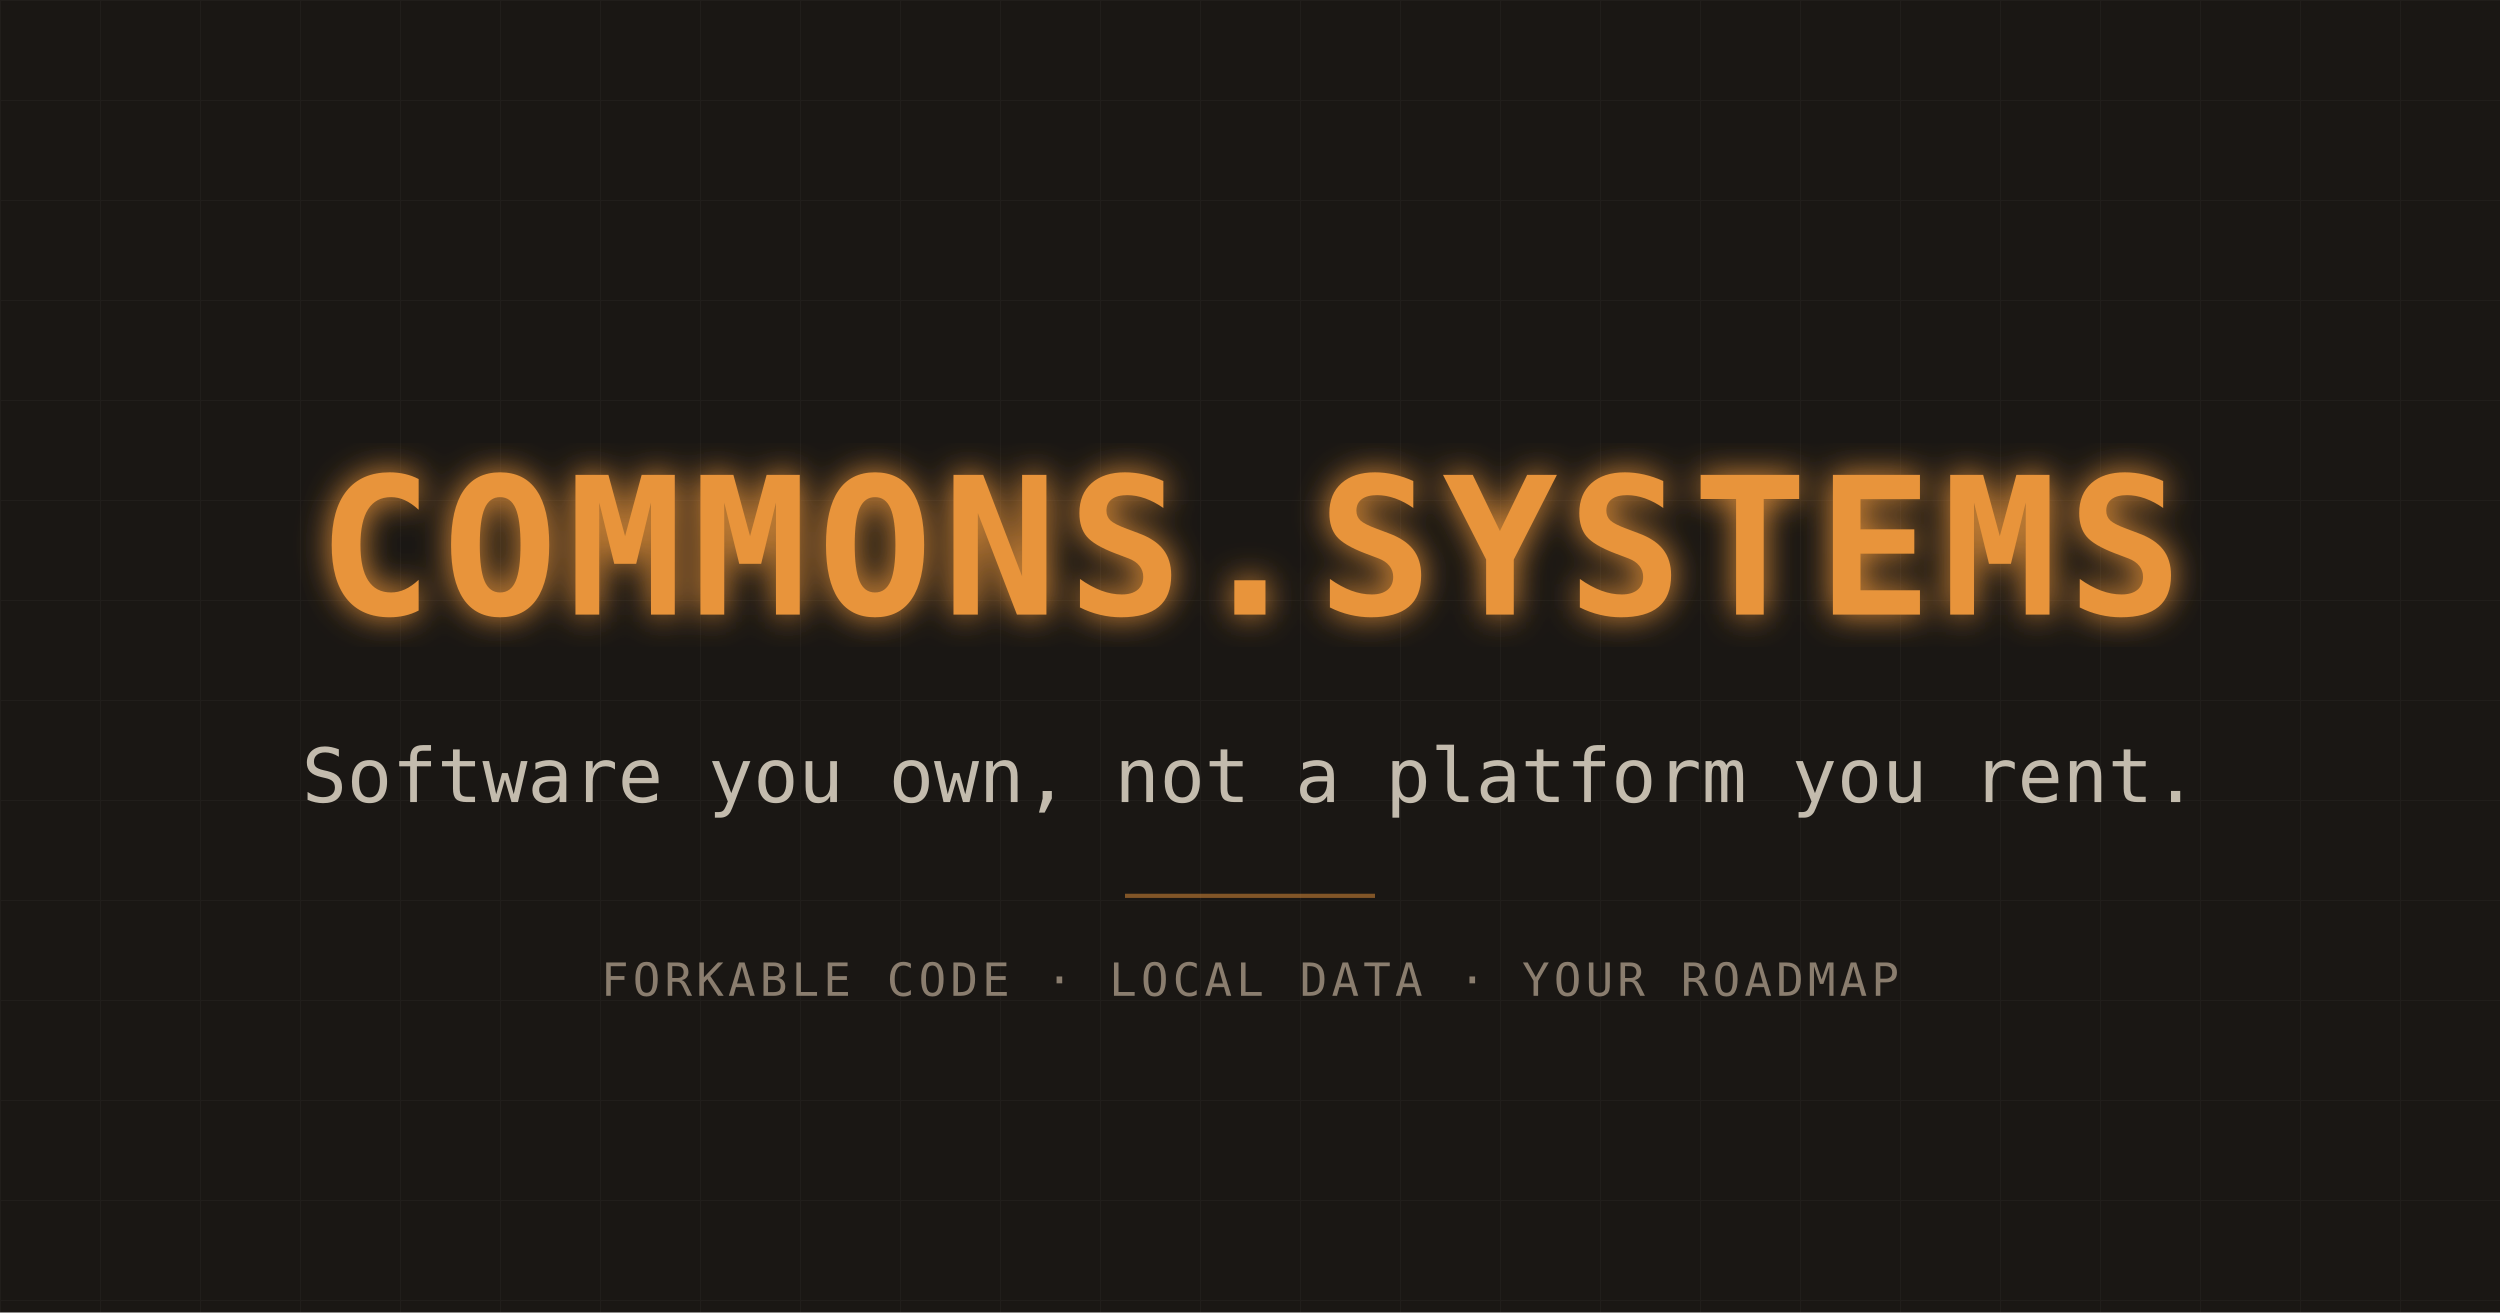
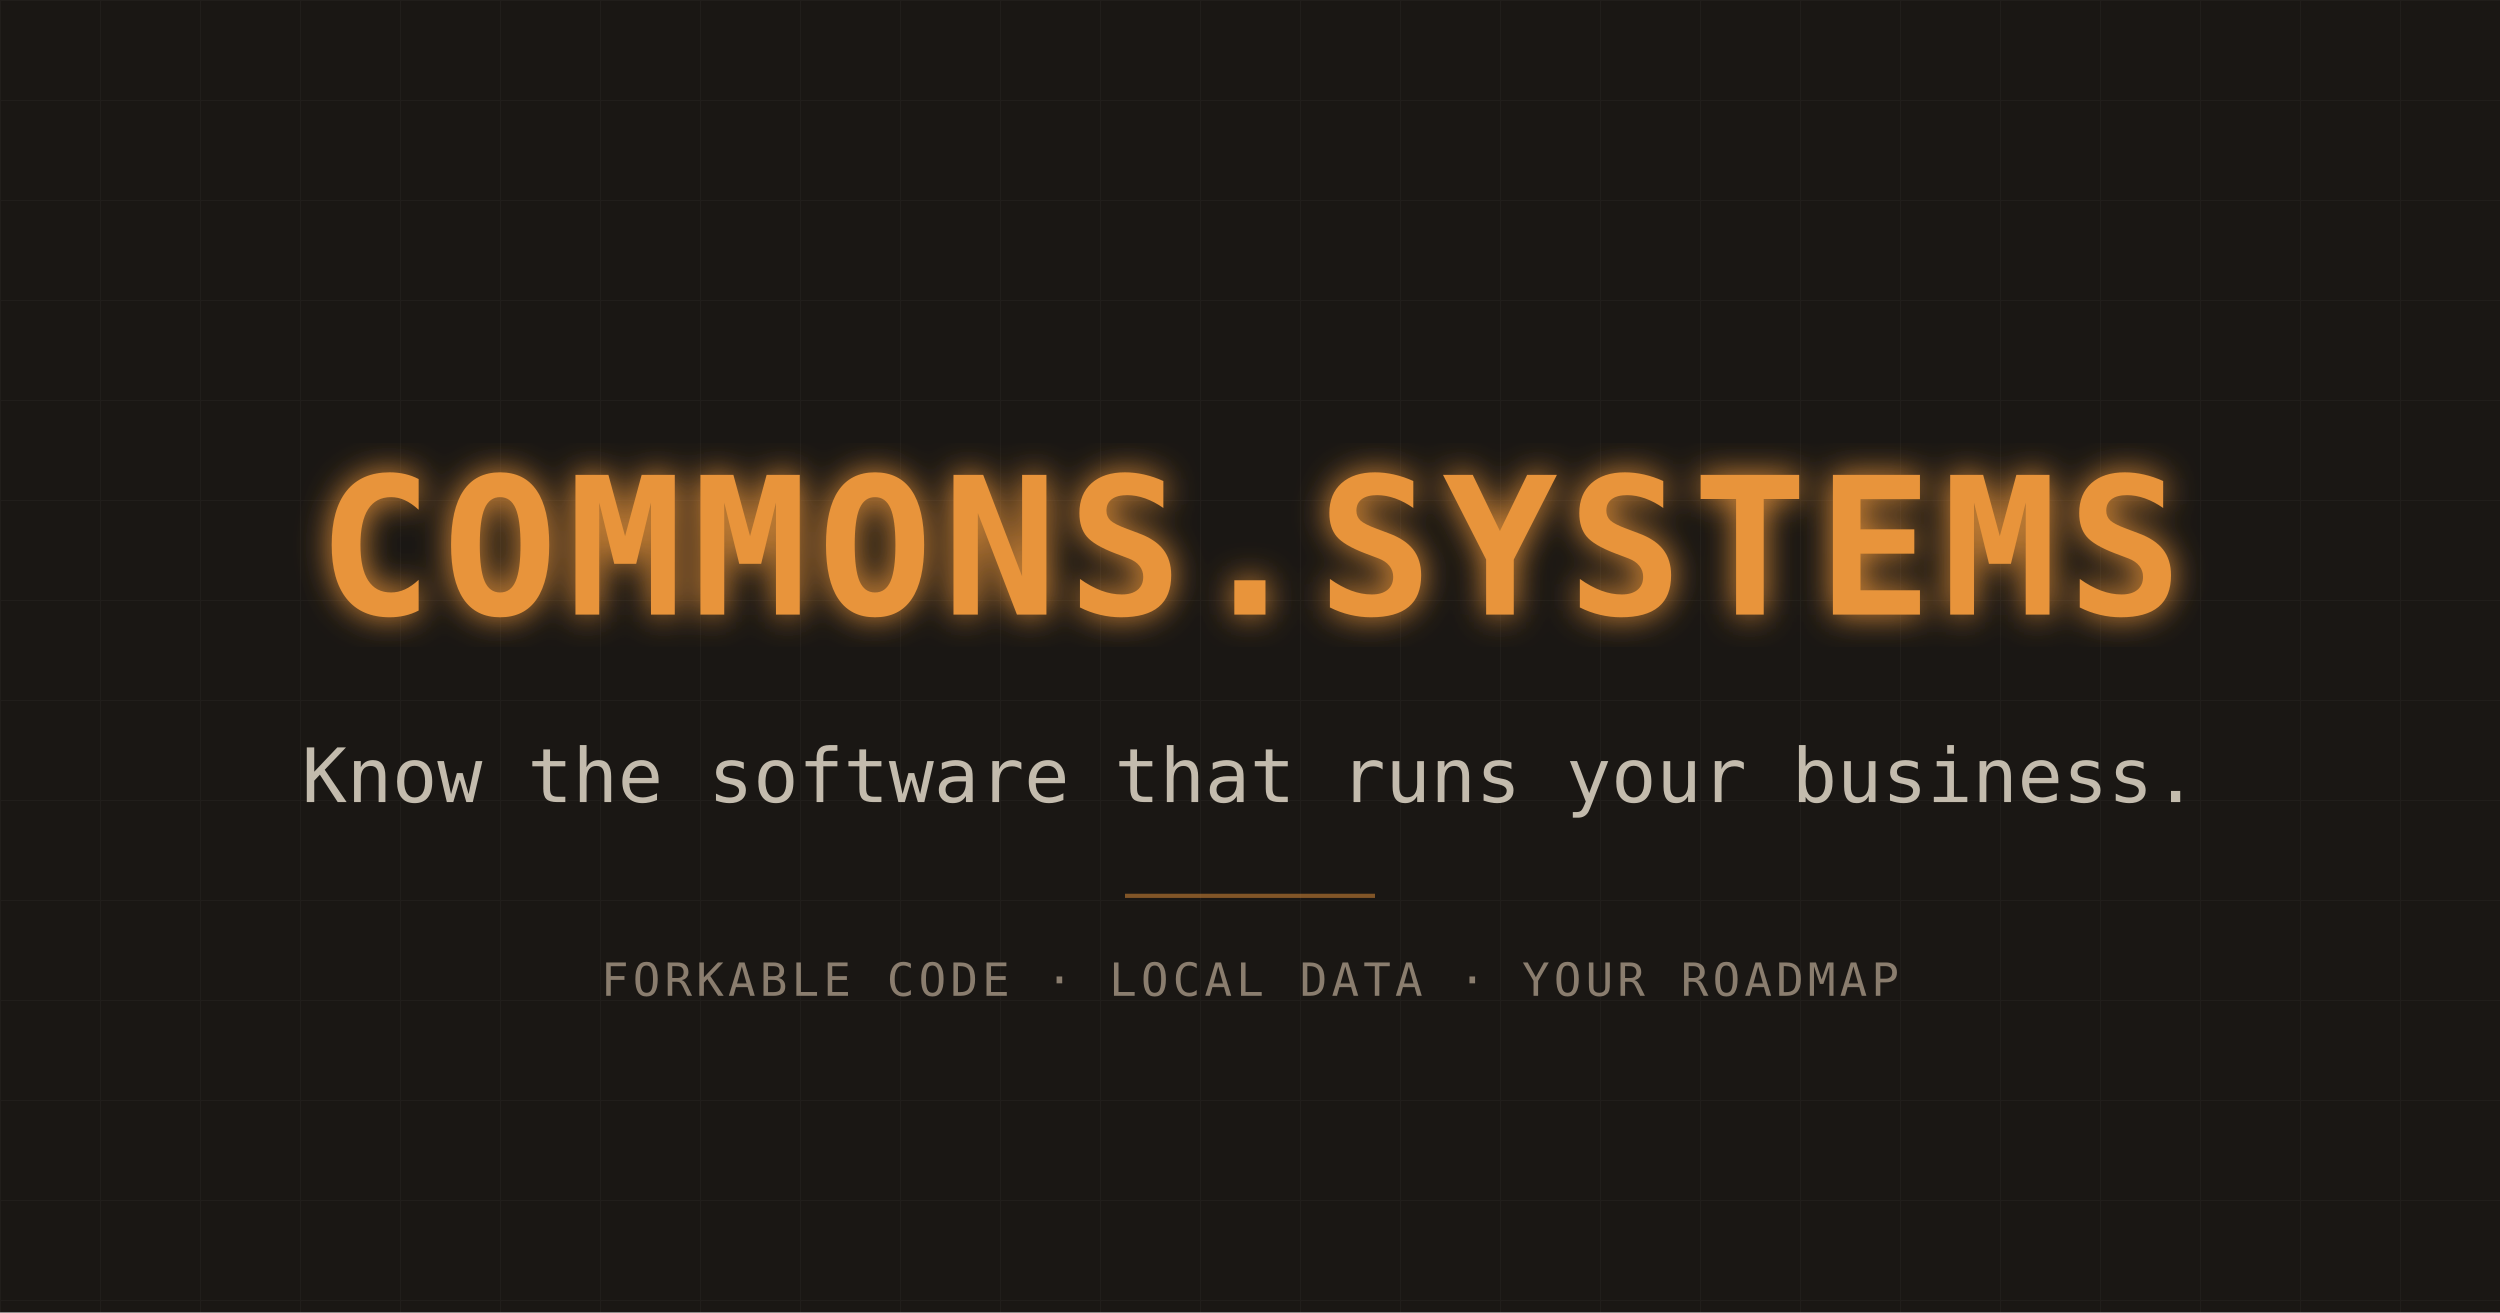
<svg xmlns="http://www.w3.org/2000/svg" width="1200" height="630" viewBox="0 0 1200 630">
  <defs>
    <pattern id="grid" x="0" y="0" width="48" height="48" patternUnits="userSpaceOnUse">
      <path d="M 48 0 L 0 0 0 48" fill="none" stroke="rgba(224, 216, 200, 0.04)" stroke-width="1" />
    </pattern>
    <filter id="glow" x="-20%" y="-20%" width="140%" height="140%">
      <feGaussianBlur stdDeviation="8" result="blur" />
      <feMerge>
        <feMergeNode in="blur" />
        <feMergeNode in="SourceGraphic" />
      </feMerge>
    </filter>
  </defs>
  <rect width="1200" height="630" fill="#1a1714" />
  <rect width="1200" height="630" fill="url(#grid)" />
  <text x="600" y="295" font-family="'IBM Plex Mono', ui-monospace, Menlo, Consolas, 'DejaVu Sans Mono', monospace" font-size="92" font-weight="700" letter-spacing="4.6" fill="#e8943a" text-anchor="middle" filter="url(#glow)">COMMONS.SYSTEMS</text>
-   <text x="600" y="385" font-family="'IBM Plex Mono', ui-monospace, Menlo, Consolas, 'DejaVu Sans Mono', monospace" font-size="36" font-weight="400" fill="#e0d8c8" text-anchor="middle" opacity="0.85">Software you own, not a platform you rent.</text>
+   <text x="600" y="385" font-family="'IBM Plex Mono', ui-monospace, Menlo, Consolas, 'DejaVu Sans Mono', monospace" font-size="36" font-weight="400" fill="#e0d8c8" text-anchor="middle" opacity="0.85">Know the software that runs your business.</text>
  <line x1="540" y1="430" x2="660" y2="430" stroke="#e8943a" stroke-width="2" opacity="0.5" />
  <text x="600" y="478" font-family="'IBM Plex Mono', ui-monospace, Menlo, Consolas, 'DejaVu Sans Mono', monospace" font-size="22" font-weight="400" fill="#8a7d6e" text-anchor="middle" letter-spacing="2">FORKABLE CODE · LOCAL DATA · YOUR ROADMAP</text>
</svg>
